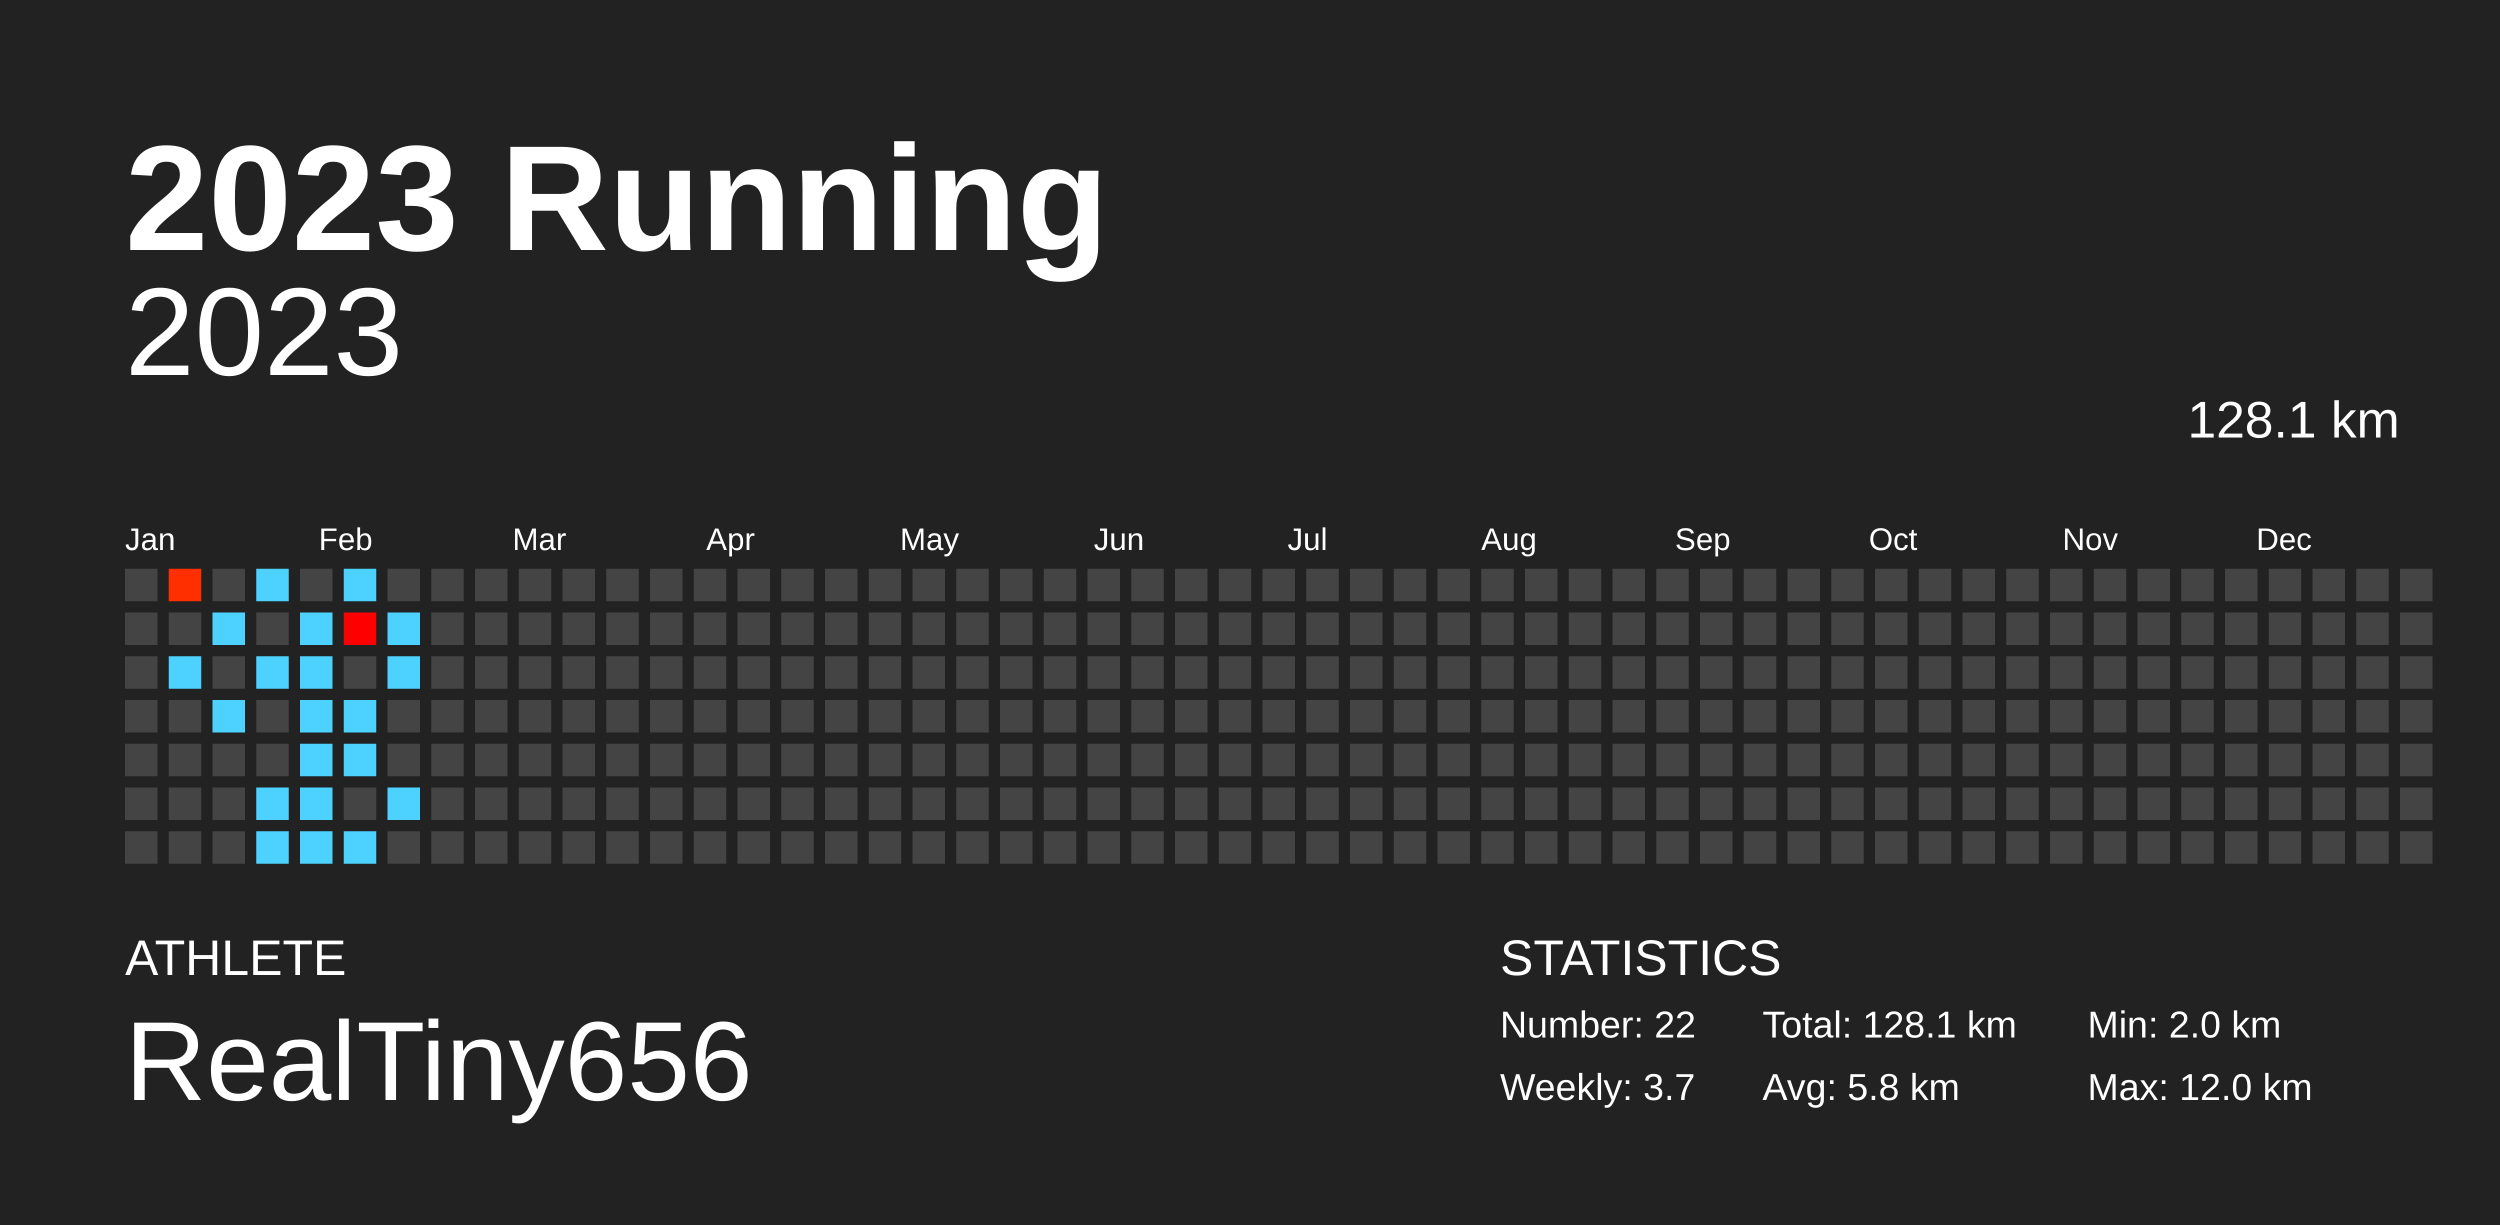
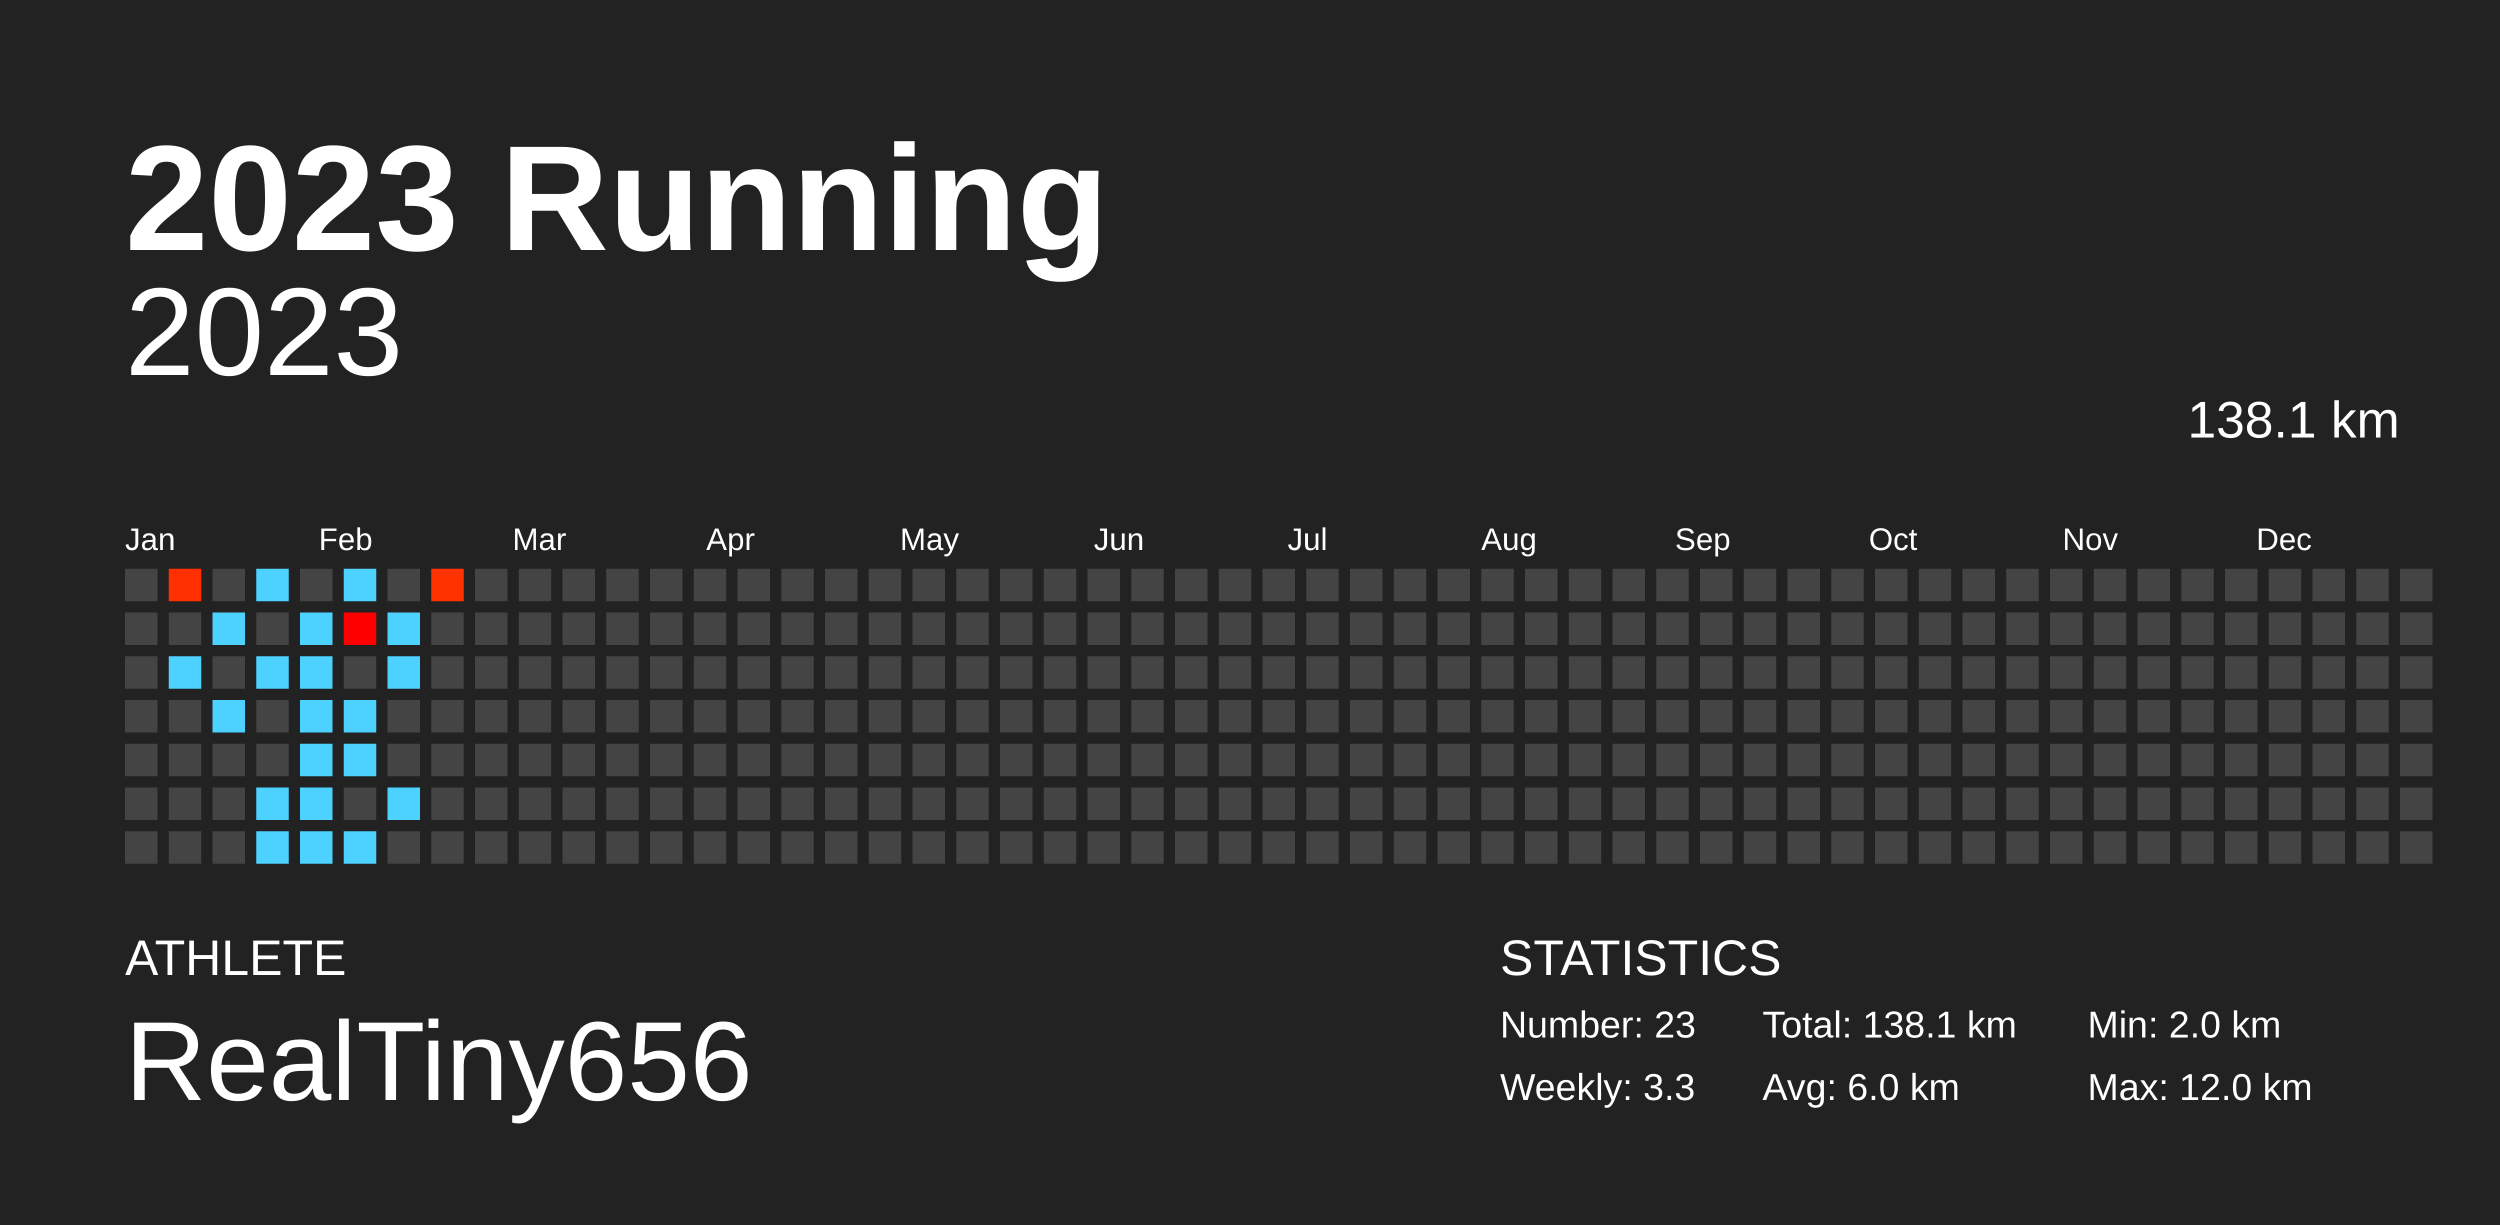
<svg xmlns="http://www.w3.org/2000/svg" baseProfile="full" height="98mm" version="1.1" viewBox="0,0,200,98" width="200mm">
  <defs />
  <rect fill="#222222" height="98" width="200" x="0" y="0" />
  <text fill="#FFFFFF" style="font-size:12px; font-family:Arial; font-weight:bold;" x="10" y="20">2023 Running</text>
  <text fill="#FFFFFF" style="font-size:4px; font-family:Arial" x="10" y="78">ATHLETE</text>
  <text fill="#FFFFFF" style="font-size:9px; font-family:Arial" x="10" y="88">RealTiny656</text>
  <text fill="#FFFFFF" style="font-size:4px; font-family:Arial" x="120" y="78">STATISTICS</text>
-   <text fill="#FFFFFF" style="font-size:3px; font-family:Arial" x="120" y="83">Number: 22</text>
-   <text fill="#FFFFFF" style="font-size:3px; font-family:Arial" x="120" y="88">Weekly: 3.7</text>
-   <text fill="#FFFFFF" style="font-size:3px; font-family:Arial" x="141" y="83">Total: 128.1 km</text>
-   <text fill="#FFFFFF" style="font-size:3px; font-family:Arial" x="141" y="88">Avg: 5.8 km</text>
+   <text fill="#FFFFFF" style="font-size:3px; font-family:Arial" x="120" y="83">Number: 23</text>
+   <text fill="#FFFFFF" style="font-size:3px; font-family:Arial" x="120" y="88">Weekly: 3.3</text>
+   <text fill="#FFFFFF" style="font-size:3px; font-family:Arial" x="141" y="83">Total: 138.1 km</text>
+   <text fill="#FFFFFF" style="font-size:3px; font-family:Arial" x="141" y="88">Avg: 6.0 km</text>
  <text fill="#FFFFFF" style="font-size:3px; font-family:Arial" x="167" y="83">Min: 2.0 km</text>
  <text fill="#FFFFFF" style="font-size:3px; font-family:Arial" x="167" y="88">Max: 12.0 km</text>
  <text alignment-baseline="hanging" fill="#FFFFFF" style="font-size:10.0px; font-family:Arial;" x="10" y="30">2023</text>
-   <text alignment-baseline="hanging" fill="#FFFFFF" style="font-size:4.125px; font-family:Arial;" x="175" y="35">128.1 km</text>
+   <text alignment-baseline="hanging" fill="#FFFFFF" style="font-size:4.125px; font-family:Arial;" x="175" y="35">138.1 km</text>
  <text fill="#FFFFFF" style="font-size:2.5px; font-family:Arial" x="10.0" y="44">Jan</text>
  <text fill="#FFFFFF" style="font-size:2.5px; font-family:Arial" x="25.5" y="44">Feb</text>
  <text fill="#FFFFFF" style="font-size:2.5px; font-family:Arial" x="41.0" y="44">Mar</text>
  <text fill="#FFFFFF" style="font-size:2.5px; font-family:Arial" x="56.5" y="44">Apr</text>
  <text fill="#FFFFFF" style="font-size:2.5px; font-family:Arial" x="72.0" y="44">May</text>
  <text fill="#FFFFFF" style="font-size:2.5px; font-family:Arial" x="87.5" y="44">Jun</text>
  <text fill="#FFFFFF" style="font-size:2.5px; font-family:Arial" x="103.0" y="44">Jul</text>
  <text fill="#FFFFFF" style="font-size:2.5px; font-family:Arial" x="118.5" y="44">Aug</text>
  <text fill="#FFFFFF" style="font-size:2.5px; font-family:Arial" x="134.0" y="44">Sep</text>
  <text fill="#FFFFFF" style="font-size:2.5px; font-family:Arial" x="149.5" y="44">Oct</text>
  <text fill="#FFFFFF" style="font-size:2.5px; font-family:Arial" x="165.0" y="44">Nov</text>
  <text fill="#FFFFFF" style="font-size:2.5px; font-family:Arial" x="180.5" y="44">Dec</text>
  <rect fill="#444444" height="2.6" width="2.6" x="10.0" y="45.5" />
  <rect fill="#444444" height="2.6" width="2.6" x="10.0" y="49.0" />
  <rect fill="#444444" height="2.6" width="2.6" x="10.0" y="52.5" />
  <rect fill="#444444" height="2.6" width="2.6" x="10.0" y="56.0" />
  <rect fill="#444444" height="2.6" width="2.6" x="10.0" y="59.5" />
  <rect fill="#444444" height="2.6" width="2.6" x="10.0" y="63.0" />
  <rect fill="#444444" height="2.6" width="2.6" x="10.0" y="66.5" />
  <rect fill="#ff2f00" height="2.6" width="2.6" x="13.5" y="45.5" />
  <rect fill="#444444" height="2.6" width="2.6" x="13.5" y="49.0" />
  <rect fill="#4dd2ff" height="2.6" width="2.6" x="13.5" y="52.5" />
  <rect fill="#444444" height="2.6" width="2.6" x="13.5" y="56.0" />
  <rect fill="#444444" height="2.6" width="2.6" x="13.5" y="59.5" />
  <rect fill="#444444" height="2.6" width="2.6" x="13.5" y="63.0" />
  <rect fill="#444444" height="2.6" width="2.6" x="13.5" y="66.5" />
  <rect fill="#444444" height="2.6" width="2.6" x="17.0" y="45.5" />
  <rect fill="#4dd2ff" height="2.6" width="2.6" x="17.0" y="49.0" />
  <rect fill="#444444" height="2.6" width="2.6" x="17.0" y="52.5" />
  <rect fill="#4dd2ff" height="2.6" width="2.6" x="17.0" y="56.0" />
  <rect fill="#444444" height="2.6" width="2.6" x="17.0" y="59.5" />
  <rect fill="#444444" height="2.6" width="2.6" x="17.0" y="63.0" />
  <rect fill="#444444" height="2.6" width="2.6" x="17.0" y="66.5" />
  <rect fill="#4dd2ff" height="2.6" width="2.6" x="20.5" y="45.5" />
  <rect fill="#444444" height="2.6" width="2.6" x="20.5" y="49.0" />
  <rect fill="#4dd2ff" height="2.6" width="2.6" x="20.5" y="52.5" />
  <rect fill="#444444" height="2.6" width="2.6" x="20.5" y="56.0" />
  <rect fill="#444444" height="2.6" width="2.6" x="20.5" y="59.5" />
  <rect fill="#4dd2ff" height="2.6" width="2.6" x="20.5" y="63.0" />
  <rect fill="#4dd2ff" height="2.6" width="2.6" x="20.5" y="66.5" />
  <rect fill="#444444" height="2.6" width="2.6" x="24.0" y="45.5" />
  <rect fill="#4dd2ff" height="2.6" width="2.6" x="24.0" y="49.0" />
  <rect fill="#4dd2ff" height="2.6" width="2.6" x="24.0" y="52.5" />
  <rect fill="#4dd2ff" height="2.6" width="2.6" x="24.0" y="56.0" />
  <rect fill="#4dd2ff" height="2.6" width="2.6" x="24.0" y="59.5" />
  <rect fill="#4dd2ff" height="2.6" width="2.6" x="24.0" y="63.0" />
  <rect fill="#4dd2ff" height="2.6" width="2.6" x="24.0" y="66.5" />
  <rect fill="#4dd2ff" height="2.6" width="2.6" x="27.5" y="45.5" />
  <rect fill="#ff0000" height="2.6" width="2.6" x="27.5" y="49.0" />
  <rect fill="#444444" height="2.6" width="2.6" x="27.5" y="52.5" />
  <rect fill="#4dd2ff" height="2.6" width="2.6" x="27.5" y="56.0" />
  <rect fill="#4dd2ff" height="2.6" width="2.6" x="27.5" y="59.5" />
  <rect fill="#444444" height="2.6" width="2.6" x="27.5" y="63.0" />
  <rect fill="#4dd2ff" height="2.6" width="2.6" x="27.5" y="66.5" />
  <rect fill="#444444" height="2.6" width="2.6" x="31.0" y="45.5" />
  <rect fill="#4dd2ff" height="2.6" width="2.6" x="31.0" y="49.0" />
  <rect fill="#4dd2ff" height="2.6" width="2.6" x="31.0" y="52.5" />
  <rect fill="#444444" height="2.6" width="2.6" x="31.0" y="56.0" />
  <rect fill="#444444" height="2.6" width="2.6" x="31.0" y="59.5" />
  <rect fill="#4dd2ff" height="2.6" width="2.6" x="31.0" y="63.0" />
  <rect fill="#444444" height="2.6" width="2.6" x="31.0" y="66.5" />
-   <rect fill="#444444" height="2.6" width="2.6" x="34.5" y="45.5" />
+   <rect fill="#ff3300" height="2.6" width="2.6" x="34.5" y="45.5" />
  <rect fill="#444444" height="2.6" width="2.6" x="34.5" y="49.0" />
  <rect fill="#444444" height="2.6" width="2.6" x="34.5" y="52.5" />
  <rect fill="#444444" height="2.6" width="2.6" x="34.5" y="56.0" />
  <rect fill="#444444" height="2.6" width="2.6" x="34.5" y="59.5" />
  <rect fill="#444444" height="2.6" width="2.6" x="34.5" y="63.0" />
  <rect fill="#444444" height="2.6" width="2.6" x="34.5" y="66.5" />
  <rect fill="#444444" height="2.6" width="2.6" x="38.0" y="45.5" />
  <rect fill="#444444" height="2.6" width="2.6" x="38.0" y="49.0" />
  <rect fill="#444444" height="2.6" width="2.6" x="38.0" y="52.5" />
  <rect fill="#444444" height="2.6" width="2.6" x="38.0" y="56.0" />
  <rect fill="#444444" height="2.6" width="2.6" x="38.0" y="59.5" />
  <rect fill="#444444" height="2.6" width="2.6" x="38.0" y="63.0" />
  <rect fill="#444444" height="2.6" width="2.6" x="38.0" y="66.5" />
  <rect fill="#444444" height="2.6" width="2.6" x="41.5" y="45.5" />
  <rect fill="#444444" height="2.6" width="2.6" x="41.5" y="49.0" />
  <rect fill="#444444" height="2.6" width="2.6" x="41.5" y="52.5" />
  <rect fill="#444444" height="2.6" width="2.6" x="41.5" y="56.0" />
  <rect fill="#444444" height="2.6" width="2.6" x="41.5" y="59.5" />
  <rect fill="#444444" height="2.6" width="2.6" x="41.5" y="63.0" />
  <rect fill="#444444" height="2.6" width="2.6" x="41.5" y="66.5" />
  <rect fill="#444444" height="2.6" width="2.6" x="45.0" y="45.5" />
  <rect fill="#444444" height="2.6" width="2.6" x="45.0" y="49.0" />
  <rect fill="#444444" height="2.6" width="2.6" x="45.0" y="52.5" />
  <rect fill="#444444" height="2.6" width="2.6" x="45.0" y="56.0" />
  <rect fill="#444444" height="2.6" width="2.6" x="45.0" y="59.5" />
  <rect fill="#444444" height="2.6" width="2.6" x="45.0" y="63.0" />
  <rect fill="#444444" height="2.6" width="2.6" x="45.0" y="66.5" />
  <rect fill="#444444" height="2.6" width="2.6" x="48.5" y="45.5" />
  <rect fill="#444444" height="2.6" width="2.6" x="48.5" y="49.0" />
  <rect fill="#444444" height="2.6" width="2.6" x="48.5" y="52.5" />
  <rect fill="#444444" height="2.6" width="2.6" x="48.5" y="56.0" />
  <rect fill="#444444" height="2.6" width="2.6" x="48.5" y="59.5" />
  <rect fill="#444444" height="2.6" width="2.6" x="48.5" y="63.0" />
  <rect fill="#444444" height="2.6" width="2.6" x="48.5" y="66.5" />
  <rect fill="#444444" height="2.6" width="2.6" x="52.0" y="45.5" />
  <rect fill="#444444" height="2.6" width="2.6" x="52.0" y="49.0" />
  <rect fill="#444444" height="2.6" width="2.6" x="52.0" y="52.5" />
  <rect fill="#444444" height="2.6" width="2.6" x="52.0" y="56.0" />
  <rect fill="#444444" height="2.6" width="2.6" x="52.0" y="59.5" />
  <rect fill="#444444" height="2.6" width="2.6" x="52.0" y="63.0" />
  <rect fill="#444444" height="2.6" width="2.6" x="52.0" y="66.5" />
  <rect fill="#444444" height="2.6" width="2.6" x="55.5" y="45.5" />
  <rect fill="#444444" height="2.6" width="2.6" x="55.5" y="49.0" />
  <rect fill="#444444" height="2.6" width="2.6" x="55.5" y="52.5" />
  <rect fill="#444444" height="2.6" width="2.6" x="55.5" y="56.0" />
  <rect fill="#444444" height="2.6" width="2.6" x="55.5" y="59.5" />
  <rect fill="#444444" height="2.6" width="2.6" x="55.5" y="63.0" />
  <rect fill="#444444" height="2.6" width="2.6" x="55.5" y="66.5" />
  <rect fill="#444444" height="2.6" width="2.6" x="59.0" y="45.5" />
  <rect fill="#444444" height="2.6" width="2.6" x="59.0" y="49.0" />
  <rect fill="#444444" height="2.6" width="2.6" x="59.0" y="52.5" />
  <rect fill="#444444" height="2.6" width="2.6" x="59.0" y="56.0" />
  <rect fill="#444444" height="2.6" width="2.6" x="59.0" y="59.5" />
  <rect fill="#444444" height="2.6" width="2.6" x="59.0" y="63.0" />
  <rect fill="#444444" height="2.6" width="2.6" x="59.0" y="66.5" />
  <rect fill="#444444" height="2.6" width="2.6" x="62.5" y="45.5" />
  <rect fill="#444444" height="2.6" width="2.6" x="62.5" y="49.0" />
  <rect fill="#444444" height="2.6" width="2.6" x="62.5" y="52.5" />
  <rect fill="#444444" height="2.6" width="2.6" x="62.5" y="56.0" />
  <rect fill="#444444" height="2.6" width="2.6" x="62.5" y="59.5" />
  <rect fill="#444444" height="2.6" width="2.6" x="62.5" y="63.0" />
  <rect fill="#444444" height="2.6" width="2.6" x="62.5" y="66.5" />
  <rect fill="#444444" height="2.6" width="2.6" x="66.0" y="45.5" />
  <rect fill="#444444" height="2.6" width="2.6" x="66.0" y="49.0" />
  <rect fill="#444444" height="2.6" width="2.6" x="66.0" y="52.5" />
  <rect fill="#444444" height="2.6" width="2.6" x="66.0" y="56.0" />
  <rect fill="#444444" height="2.6" width="2.6" x="66.0" y="59.5" />
  <rect fill="#444444" height="2.6" width="2.6" x="66.0" y="63.0" />
  <rect fill="#444444" height="2.6" width="2.6" x="66.0" y="66.5" />
  <rect fill="#444444" height="2.6" width="2.6" x="69.5" y="45.5" />
  <rect fill="#444444" height="2.6" width="2.6" x="69.5" y="49.0" />
  <rect fill="#444444" height="2.6" width="2.6" x="69.5" y="52.5" />
  <rect fill="#444444" height="2.6" width="2.6" x="69.5" y="56.0" />
  <rect fill="#444444" height="2.6" width="2.6" x="69.5" y="59.5" />
  <rect fill="#444444" height="2.6" width="2.6" x="69.5" y="63.0" />
  <rect fill="#444444" height="2.6" width="2.6" x="69.5" y="66.5" />
  <rect fill="#444444" height="2.6" width="2.6" x="73.0" y="45.5" />
  <rect fill="#444444" height="2.6" width="2.6" x="73.0" y="49.0" />
  <rect fill="#444444" height="2.6" width="2.6" x="73.0" y="52.5" />
  <rect fill="#444444" height="2.6" width="2.6" x="73.0" y="56.0" />
  <rect fill="#444444" height="2.6" width="2.6" x="73.0" y="59.5" />
  <rect fill="#444444" height="2.6" width="2.6" x="73.0" y="63.0" />
  <rect fill="#444444" height="2.6" width="2.6" x="73.0" y="66.5" />
  <rect fill="#444444" height="2.6" width="2.6" x="76.5" y="45.5" />
  <rect fill="#444444" height="2.6" width="2.6" x="76.5" y="49.0" />
  <rect fill="#444444" height="2.6" width="2.6" x="76.5" y="52.5" />
  <rect fill="#444444" height="2.6" width="2.6" x="76.5" y="56.0" />
  <rect fill="#444444" height="2.6" width="2.6" x="76.5" y="59.5" />
  <rect fill="#444444" height="2.6" width="2.6" x="76.5" y="63.0" />
  <rect fill="#444444" height="2.6" width="2.6" x="76.5" y="66.5" />
  <rect fill="#444444" height="2.6" width="2.6" x="80.0" y="45.5" />
  <rect fill="#444444" height="2.6" width="2.6" x="80.0" y="49.0" />
  <rect fill="#444444" height="2.6" width="2.6" x="80.0" y="52.5" />
  <rect fill="#444444" height="2.6" width="2.6" x="80.0" y="56.0" />
  <rect fill="#444444" height="2.6" width="2.6" x="80.0" y="59.5" />
  <rect fill="#444444" height="2.6" width="2.6" x="80.0" y="63.0" />
  <rect fill="#444444" height="2.6" width="2.6" x="80.0" y="66.5" />
  <rect fill="#444444" height="2.6" width="2.6" x="83.5" y="45.5" />
  <rect fill="#444444" height="2.6" width="2.6" x="83.5" y="49.0" />
  <rect fill="#444444" height="2.6" width="2.6" x="83.5" y="52.5" />
  <rect fill="#444444" height="2.6" width="2.6" x="83.5" y="56.0" />
  <rect fill="#444444" height="2.6" width="2.6" x="83.5" y="59.5" />
  <rect fill="#444444" height="2.6" width="2.6" x="83.5" y="63.0" />
  <rect fill="#444444" height="2.6" width="2.6" x="83.5" y="66.5" />
  <rect fill="#444444" height="2.6" width="2.6" x="87.0" y="45.5" />
  <rect fill="#444444" height="2.6" width="2.6" x="87.0" y="49.0" />
  <rect fill="#444444" height="2.6" width="2.6" x="87.0" y="52.5" />
  <rect fill="#444444" height="2.6" width="2.6" x="87.0" y="56.0" />
  <rect fill="#444444" height="2.6" width="2.6" x="87.0" y="59.5" />
  <rect fill="#444444" height="2.6" width="2.6" x="87.0" y="63.0" />
  <rect fill="#444444" height="2.6" width="2.6" x="87.0" y="66.5" />
  <rect fill="#444444" height="2.6" width="2.6" x="90.5" y="45.5" />
  <rect fill="#444444" height="2.6" width="2.6" x="90.5" y="49.0" />
  <rect fill="#444444" height="2.6" width="2.6" x="90.5" y="52.5" />
  <rect fill="#444444" height="2.6" width="2.6" x="90.5" y="56.0" />
  <rect fill="#444444" height="2.6" width="2.6" x="90.5" y="59.5" />
  <rect fill="#444444" height="2.6" width="2.6" x="90.5" y="63.0" />
  <rect fill="#444444" height="2.6" width="2.6" x="90.5" y="66.5" />
  <rect fill="#444444" height="2.6" width="2.6" x="94.0" y="45.5" />
  <rect fill="#444444" height="2.6" width="2.6" x="94.0" y="49.0" />
  <rect fill="#444444" height="2.6" width="2.6" x="94.0" y="52.5" />
  <rect fill="#444444" height="2.6" width="2.6" x="94.0" y="56.0" />
  <rect fill="#444444" height="2.6" width="2.6" x="94.0" y="59.5" />
  <rect fill="#444444" height="2.6" width="2.6" x="94.0" y="63.0" />
  <rect fill="#444444" height="2.6" width="2.6" x="94.0" y="66.5" />
  <rect fill="#444444" height="2.6" width="2.6" x="97.5" y="45.5" />
  <rect fill="#444444" height="2.6" width="2.6" x="97.5" y="49.0" />
  <rect fill="#444444" height="2.6" width="2.6" x="97.5" y="52.5" />
  <rect fill="#444444" height="2.6" width="2.6" x="97.5" y="56.0" />
  <rect fill="#444444" height="2.6" width="2.6" x="97.5" y="59.5" />
  <rect fill="#444444" height="2.6" width="2.6" x="97.5" y="63.0" />
  <rect fill="#444444" height="2.6" width="2.6" x="97.5" y="66.5" />
  <rect fill="#444444" height="2.6" width="2.6" x="101.0" y="45.5" />
  <rect fill="#444444" height="2.6" width="2.6" x="101.0" y="49.0" />
  <rect fill="#444444" height="2.6" width="2.6" x="101.0" y="52.5" />
  <rect fill="#444444" height="2.6" width="2.6" x="101.0" y="56.0" />
  <rect fill="#444444" height="2.6" width="2.6" x="101.0" y="59.5" />
  <rect fill="#444444" height="2.6" width="2.6" x="101.0" y="63.0" />
  <rect fill="#444444" height="2.6" width="2.6" x="101.0" y="66.5" />
  <rect fill="#444444" height="2.6" width="2.6" x="104.5" y="45.5" />
  <rect fill="#444444" height="2.6" width="2.6" x="104.5" y="49.0" />
  <rect fill="#444444" height="2.6" width="2.6" x="104.5" y="52.5" />
  <rect fill="#444444" height="2.6" width="2.6" x="104.5" y="56.0" />
  <rect fill="#444444" height="2.6" width="2.6" x="104.5" y="59.5" />
  <rect fill="#444444" height="2.6" width="2.6" x="104.5" y="63.0" />
  <rect fill="#444444" height="2.6" width="2.6" x="104.5" y="66.5" />
  <rect fill="#444444" height="2.6" width="2.6" x="108.0" y="45.5" />
  <rect fill="#444444" height="2.6" width="2.6" x="108.0" y="49.0" />
  <rect fill="#444444" height="2.6" width="2.6" x="108.0" y="52.5" />
  <rect fill="#444444" height="2.6" width="2.6" x="108.0" y="56.0" />
  <rect fill="#444444" height="2.6" width="2.6" x="108.0" y="59.5" />
  <rect fill="#444444" height="2.6" width="2.6" x="108.0" y="63.0" />
  <rect fill="#444444" height="2.6" width="2.6" x="108.0" y="66.5" />
  <rect fill="#444444" height="2.6" width="2.6" x="111.5" y="45.5" />
  <rect fill="#444444" height="2.6" width="2.6" x="111.5" y="49.0" />
  <rect fill="#444444" height="2.6" width="2.6" x="111.5" y="52.5" />
  <rect fill="#444444" height="2.6" width="2.6" x="111.5" y="56.0" />
  <rect fill="#444444" height="2.6" width="2.6" x="111.5" y="59.5" />
  <rect fill="#444444" height="2.6" width="2.6" x="111.5" y="63.0" />
  <rect fill="#444444" height="2.6" width="2.6" x="111.5" y="66.5" />
  <rect fill="#444444" height="2.6" width="2.6" x="115.0" y="45.5" />
  <rect fill="#444444" height="2.6" width="2.6" x="115.0" y="49.0" />
  <rect fill="#444444" height="2.6" width="2.6" x="115.0" y="52.5" />
  <rect fill="#444444" height="2.6" width="2.6" x="115.0" y="56.0" />
  <rect fill="#444444" height="2.6" width="2.6" x="115.0" y="59.5" />
  <rect fill="#444444" height="2.6" width="2.6" x="115.0" y="63.0" />
  <rect fill="#444444" height="2.6" width="2.6" x="115.0" y="66.5" />
  <rect fill="#444444" height="2.6" width="2.6" x="118.5" y="45.5" />
  <rect fill="#444444" height="2.6" width="2.6" x="118.5" y="49.0" />
  <rect fill="#444444" height="2.6" width="2.6" x="118.5" y="52.5" />
  <rect fill="#444444" height="2.6" width="2.6" x="118.5" y="56.0" />
  <rect fill="#444444" height="2.6" width="2.6" x="118.5" y="59.5" />
  <rect fill="#444444" height="2.6" width="2.6" x="118.5" y="63.0" />
  <rect fill="#444444" height="2.6" width="2.6" x="118.5" y="66.5" />
  <rect fill="#444444" height="2.6" width="2.6" x="122.0" y="45.5" />
  <rect fill="#444444" height="2.6" width="2.6" x="122.0" y="49.0" />
  <rect fill="#444444" height="2.6" width="2.6" x="122.0" y="52.5" />
  <rect fill="#444444" height="2.6" width="2.6" x="122.0" y="56.0" />
  <rect fill="#444444" height="2.6" width="2.6" x="122.0" y="59.5" />
  <rect fill="#444444" height="2.6" width="2.6" x="122.0" y="63.0" />
  <rect fill="#444444" height="2.6" width="2.6" x="122.0" y="66.5" />
  <rect fill="#444444" height="2.6" width="2.6" x="125.5" y="45.5" />
  <rect fill="#444444" height="2.6" width="2.6" x="125.5" y="49.0" />
  <rect fill="#444444" height="2.6" width="2.6" x="125.5" y="52.5" />
  <rect fill="#444444" height="2.6" width="2.6" x="125.5" y="56.0" />
  <rect fill="#444444" height="2.6" width="2.6" x="125.5" y="59.5" />
  <rect fill="#444444" height="2.6" width="2.6" x="125.5" y="63.0" />
  <rect fill="#444444" height="2.6" width="2.6" x="125.5" y="66.5" />
  <rect fill="#444444" height="2.6" width="2.6" x="129.0" y="45.5" />
  <rect fill="#444444" height="2.6" width="2.6" x="129.0" y="49.0" />
  <rect fill="#444444" height="2.6" width="2.6" x="129.0" y="52.5" />
  <rect fill="#444444" height="2.6" width="2.6" x="129.0" y="56.0" />
  <rect fill="#444444" height="2.6" width="2.6" x="129.0" y="59.5" />
  <rect fill="#444444" height="2.6" width="2.6" x="129.0" y="63.0" />
  <rect fill="#444444" height="2.6" width="2.6" x="129.0" y="66.5" />
  <rect fill="#444444" height="2.6" width="2.6" x="132.5" y="45.5" />
  <rect fill="#444444" height="2.6" width="2.6" x="132.5" y="49.0" />
  <rect fill="#444444" height="2.6" width="2.6" x="132.5" y="52.5" />
  <rect fill="#444444" height="2.6" width="2.6" x="132.5" y="56.0" />
  <rect fill="#444444" height="2.6" width="2.6" x="132.5" y="59.5" />
  <rect fill="#444444" height="2.6" width="2.6" x="132.5" y="63.0" />
  <rect fill="#444444" height="2.6" width="2.6" x="132.5" y="66.5" />
  <rect fill="#444444" height="2.6" width="2.6" x="136.0" y="45.5" />
  <rect fill="#444444" height="2.6" width="2.6" x="136.0" y="49.0" />
  <rect fill="#444444" height="2.6" width="2.6" x="136.0" y="52.5" />
  <rect fill="#444444" height="2.6" width="2.6" x="136.0" y="56.0" />
  <rect fill="#444444" height="2.6" width="2.6" x="136.0" y="59.5" />
  <rect fill="#444444" height="2.6" width="2.6" x="136.0" y="63.0" />
  <rect fill="#444444" height="2.6" width="2.6" x="136.0" y="66.5" />
  <rect fill="#444444" height="2.6" width="2.6" x="139.5" y="45.5" />
  <rect fill="#444444" height="2.6" width="2.6" x="139.5" y="49.0" />
  <rect fill="#444444" height="2.6" width="2.6" x="139.5" y="52.5" />
  <rect fill="#444444" height="2.6" width="2.6" x="139.5" y="56.0" />
  <rect fill="#444444" height="2.6" width="2.6" x="139.5" y="59.5" />
  <rect fill="#444444" height="2.6" width="2.6" x="139.5" y="63.0" />
  <rect fill="#444444" height="2.6" width="2.6" x="139.5" y="66.5" />
  <rect fill="#444444" height="2.6" width="2.6" x="143.0" y="45.5" />
  <rect fill="#444444" height="2.6" width="2.6" x="143.0" y="49.0" />
  <rect fill="#444444" height="2.6" width="2.6" x="143.0" y="52.5" />
  <rect fill="#444444" height="2.6" width="2.6" x="143.0" y="56.0" />
  <rect fill="#444444" height="2.6" width="2.6" x="143.0" y="59.5" />
  <rect fill="#444444" height="2.6" width="2.6" x="143.0" y="63.0" />
  <rect fill="#444444" height="2.6" width="2.6" x="143.0" y="66.5" />
  <rect fill="#444444" height="2.6" width="2.6" x="146.5" y="45.5" />
  <rect fill="#444444" height="2.6" width="2.6" x="146.5" y="49.0" />
  <rect fill="#444444" height="2.6" width="2.6" x="146.5" y="52.5" />
  <rect fill="#444444" height="2.6" width="2.6" x="146.5" y="56.0" />
  <rect fill="#444444" height="2.6" width="2.6" x="146.5" y="59.5" />
  <rect fill="#444444" height="2.6" width="2.6" x="146.5" y="63.0" />
  <rect fill="#444444" height="2.6" width="2.6" x="146.5" y="66.5" />
  <rect fill="#444444" height="2.6" width="2.6" x="150.0" y="45.5" />
  <rect fill="#444444" height="2.6" width="2.6" x="150.0" y="49.0" />
  <rect fill="#444444" height="2.6" width="2.6" x="150.0" y="52.5" />
  <rect fill="#444444" height="2.6" width="2.6" x="150.0" y="56.0" />
  <rect fill="#444444" height="2.6" width="2.6" x="150.0" y="59.5" />
  <rect fill="#444444" height="2.6" width="2.6" x="150.0" y="63.0" />
  <rect fill="#444444" height="2.6" width="2.6" x="150.0" y="66.5" />
  <rect fill="#444444" height="2.6" width="2.6" x="153.5" y="45.5" />
  <rect fill="#444444" height="2.6" width="2.6" x="153.5" y="49.0" />
  <rect fill="#444444" height="2.6" width="2.6" x="153.5" y="52.5" />
  <rect fill="#444444" height="2.6" width="2.6" x="153.5" y="56.0" />
  <rect fill="#444444" height="2.6" width="2.6" x="153.5" y="59.5" />
  <rect fill="#444444" height="2.6" width="2.6" x="153.5" y="63.0" />
  <rect fill="#444444" height="2.6" width="2.6" x="153.5" y="66.5" />
  <rect fill="#444444" height="2.6" width="2.6" x="157.0" y="45.5" />
  <rect fill="#444444" height="2.6" width="2.6" x="157.0" y="49.0" />
  <rect fill="#444444" height="2.6" width="2.6" x="157.0" y="52.5" />
  <rect fill="#444444" height="2.6" width="2.6" x="157.0" y="56.0" />
  <rect fill="#444444" height="2.6" width="2.6" x="157.0" y="59.5" />
  <rect fill="#444444" height="2.6" width="2.6" x="157.0" y="63.0" />
  <rect fill="#444444" height="2.6" width="2.6" x="157.0" y="66.5" />
  <rect fill="#444444" height="2.6" width="2.6" x="160.5" y="45.5" />
  <rect fill="#444444" height="2.6" width="2.6" x="160.5" y="49.0" />
  <rect fill="#444444" height="2.6" width="2.6" x="160.5" y="52.5" />
  <rect fill="#444444" height="2.6" width="2.6" x="160.5" y="56.0" />
  <rect fill="#444444" height="2.6" width="2.6" x="160.5" y="59.5" />
  <rect fill="#444444" height="2.6" width="2.6" x="160.5" y="63.0" />
  <rect fill="#444444" height="2.6" width="2.6" x="160.5" y="66.5" />
  <rect fill="#444444" height="2.6" width="2.6" x="164.0" y="45.5" />
  <rect fill="#444444" height="2.6" width="2.6" x="164.0" y="49.0" />
  <rect fill="#444444" height="2.6" width="2.6" x="164.0" y="52.5" />
  <rect fill="#444444" height="2.6" width="2.6" x="164.0" y="56.0" />
  <rect fill="#444444" height="2.6" width="2.6" x="164.0" y="59.5" />
  <rect fill="#444444" height="2.6" width="2.6" x="164.0" y="63.0" />
  <rect fill="#444444" height="2.6" width="2.6" x="164.0" y="66.5" />
  <rect fill="#444444" height="2.6" width="2.6" x="167.5" y="45.5" />
  <rect fill="#444444" height="2.6" width="2.6" x="167.5" y="49.0" />
  <rect fill="#444444" height="2.6" width="2.6" x="167.5" y="52.5" />
  <rect fill="#444444" height="2.6" width="2.6" x="167.5" y="56.0" />
  <rect fill="#444444" height="2.6" width="2.6" x="167.5" y="59.5" />
  <rect fill="#444444" height="2.6" width="2.6" x="167.5" y="63.0" />
  <rect fill="#444444" height="2.6" width="2.6" x="167.5" y="66.5" />
  <rect fill="#444444" height="2.6" width="2.6" x="171.0" y="45.5" />
  <rect fill="#444444" height="2.6" width="2.6" x="171.0" y="49.0" />
  <rect fill="#444444" height="2.6" width="2.6" x="171.0" y="52.5" />
  <rect fill="#444444" height="2.6" width="2.6" x="171.0" y="56.0" />
  <rect fill="#444444" height="2.6" width="2.6" x="171.0" y="59.5" />
  <rect fill="#444444" height="2.6" width="2.6" x="171.0" y="63.0" />
  <rect fill="#444444" height="2.6" width="2.6" x="171.0" y="66.5" />
  <rect fill="#444444" height="2.6" width="2.6" x="174.5" y="45.5" />
  <rect fill="#444444" height="2.6" width="2.6" x="174.5" y="49.0" />
  <rect fill="#444444" height="2.6" width="2.6" x="174.5" y="52.5" />
  <rect fill="#444444" height="2.6" width="2.6" x="174.5" y="56.0" />
  <rect fill="#444444" height="2.6" width="2.6" x="174.5" y="59.5" />
  <rect fill="#444444" height="2.6" width="2.6" x="174.5" y="63.0" />
  <rect fill="#444444" height="2.6" width="2.6" x="174.5" y="66.5" />
  <rect fill="#444444" height="2.6" width="2.6" x="178.0" y="45.5" />
  <rect fill="#444444" height="2.6" width="2.6" x="178.0" y="49.0" />
  <rect fill="#444444" height="2.6" width="2.6" x="178.0" y="52.5" />
  <rect fill="#444444" height="2.6" width="2.6" x="178.0" y="56.0" />
  <rect fill="#444444" height="2.6" width="2.6" x="178.0" y="59.5" />
  <rect fill="#444444" height="2.6" width="2.6" x="178.0" y="63.0" />
  <rect fill="#444444" height="2.6" width="2.6" x="178.0" y="66.5" />
  <rect fill="#444444" height="2.6" width="2.6" x="181.5" y="45.5" />
  <rect fill="#444444" height="2.6" width="2.6" x="181.5" y="49.0" />
  <rect fill="#444444" height="2.6" width="2.6" x="181.5" y="52.5" />
  <rect fill="#444444" height="2.6" width="2.6" x="181.5" y="56.0" />
  <rect fill="#444444" height="2.6" width="2.6" x="181.5" y="59.5" />
  <rect fill="#444444" height="2.6" width="2.6" x="181.5" y="63.0" />
  <rect fill="#444444" height="2.6" width="2.6" x="181.5" y="66.5" />
  <rect fill="#444444" height="2.6" width="2.6" x="185.0" y="45.5" />
  <rect fill="#444444" height="2.6" width="2.6" x="185.0" y="49.0" />
  <rect fill="#444444" height="2.6" width="2.6" x="185.0" y="52.5" />
  <rect fill="#444444" height="2.6" width="2.6" x="185.0" y="56.0" />
  <rect fill="#444444" height="2.6" width="2.6" x="185.0" y="59.5" />
  <rect fill="#444444" height="2.6" width="2.6" x="185.0" y="63.0" />
  <rect fill="#444444" height="2.6" width="2.6" x="185.0" y="66.5" />
  <rect fill="#444444" height="2.6" width="2.6" x="188.5" y="45.5" />
  <rect fill="#444444" height="2.6" width="2.6" x="188.5" y="49.0" />
  <rect fill="#444444" height="2.6" width="2.6" x="188.5" y="52.5" />
  <rect fill="#444444" height="2.6" width="2.6" x="188.5" y="56.0" />
  <rect fill="#444444" height="2.6" width="2.6" x="188.5" y="59.5" />
  <rect fill="#444444" height="2.6" width="2.6" x="188.5" y="63.0" />
  <rect fill="#444444" height="2.6" width="2.6" x="188.5" y="66.5" />
  <rect fill="#444444" height="2.6" width="2.6" x="192.0" y="45.5" />
  <rect fill="#444444" height="2.6" width="2.6" x="192.0" y="49.0" />
  <rect fill="#444444" height="2.6" width="2.6" x="192.0" y="52.5" />
  <rect fill="#444444" height="2.6" width="2.6" x="192.0" y="56.0" />
  <rect fill="#444444" height="2.6" width="2.6" x="192.0" y="59.5" />
  <rect fill="#444444" height="2.6" width="2.6" x="192.0" y="63.0" />
  <rect fill="#444444" height="2.6" width="2.6" x="192.0" y="66.5" />
</svg>
